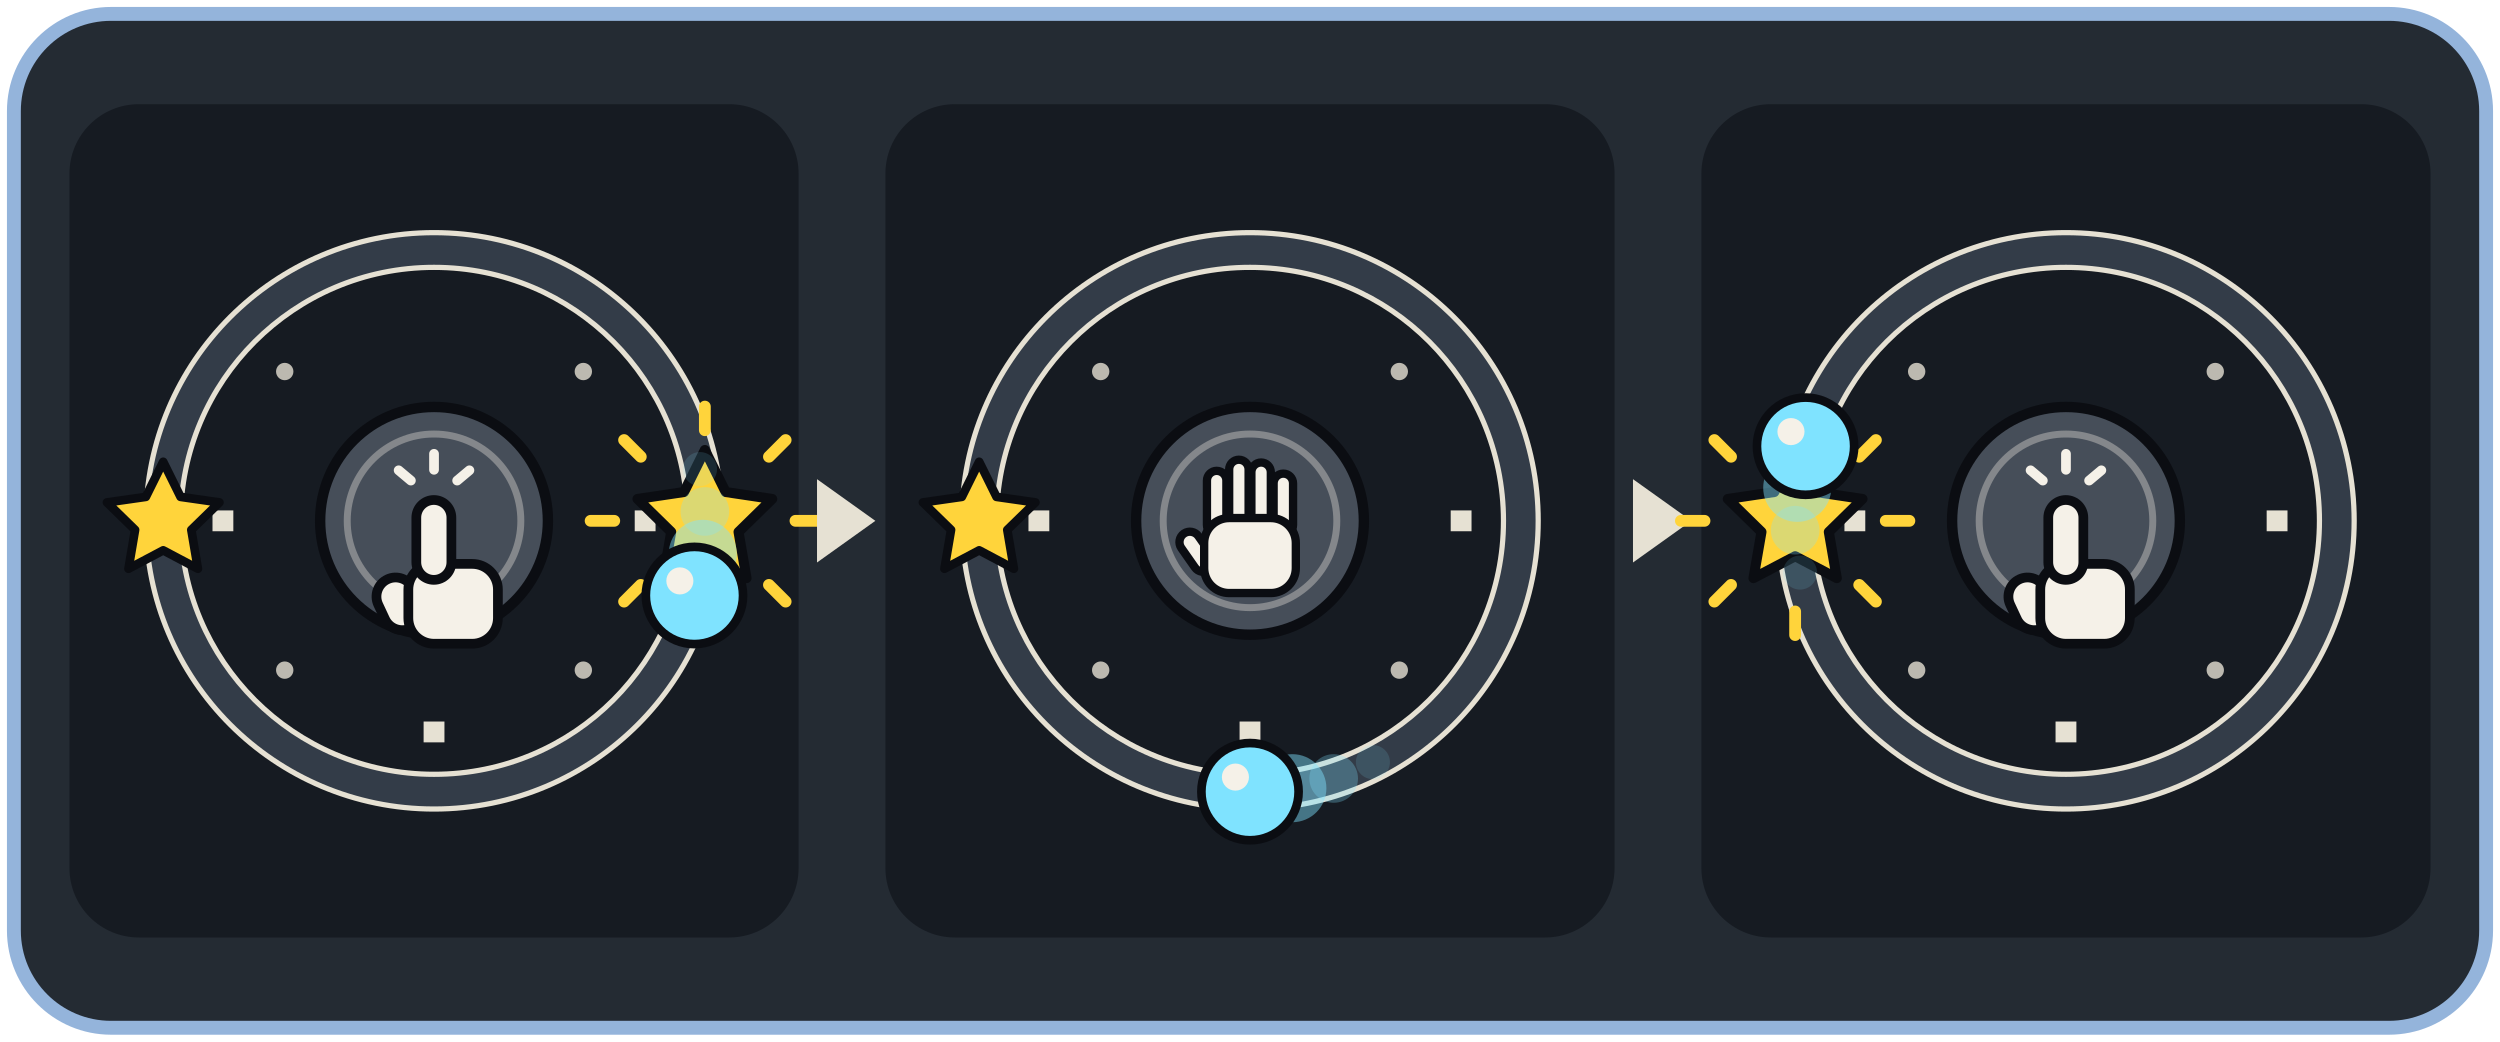
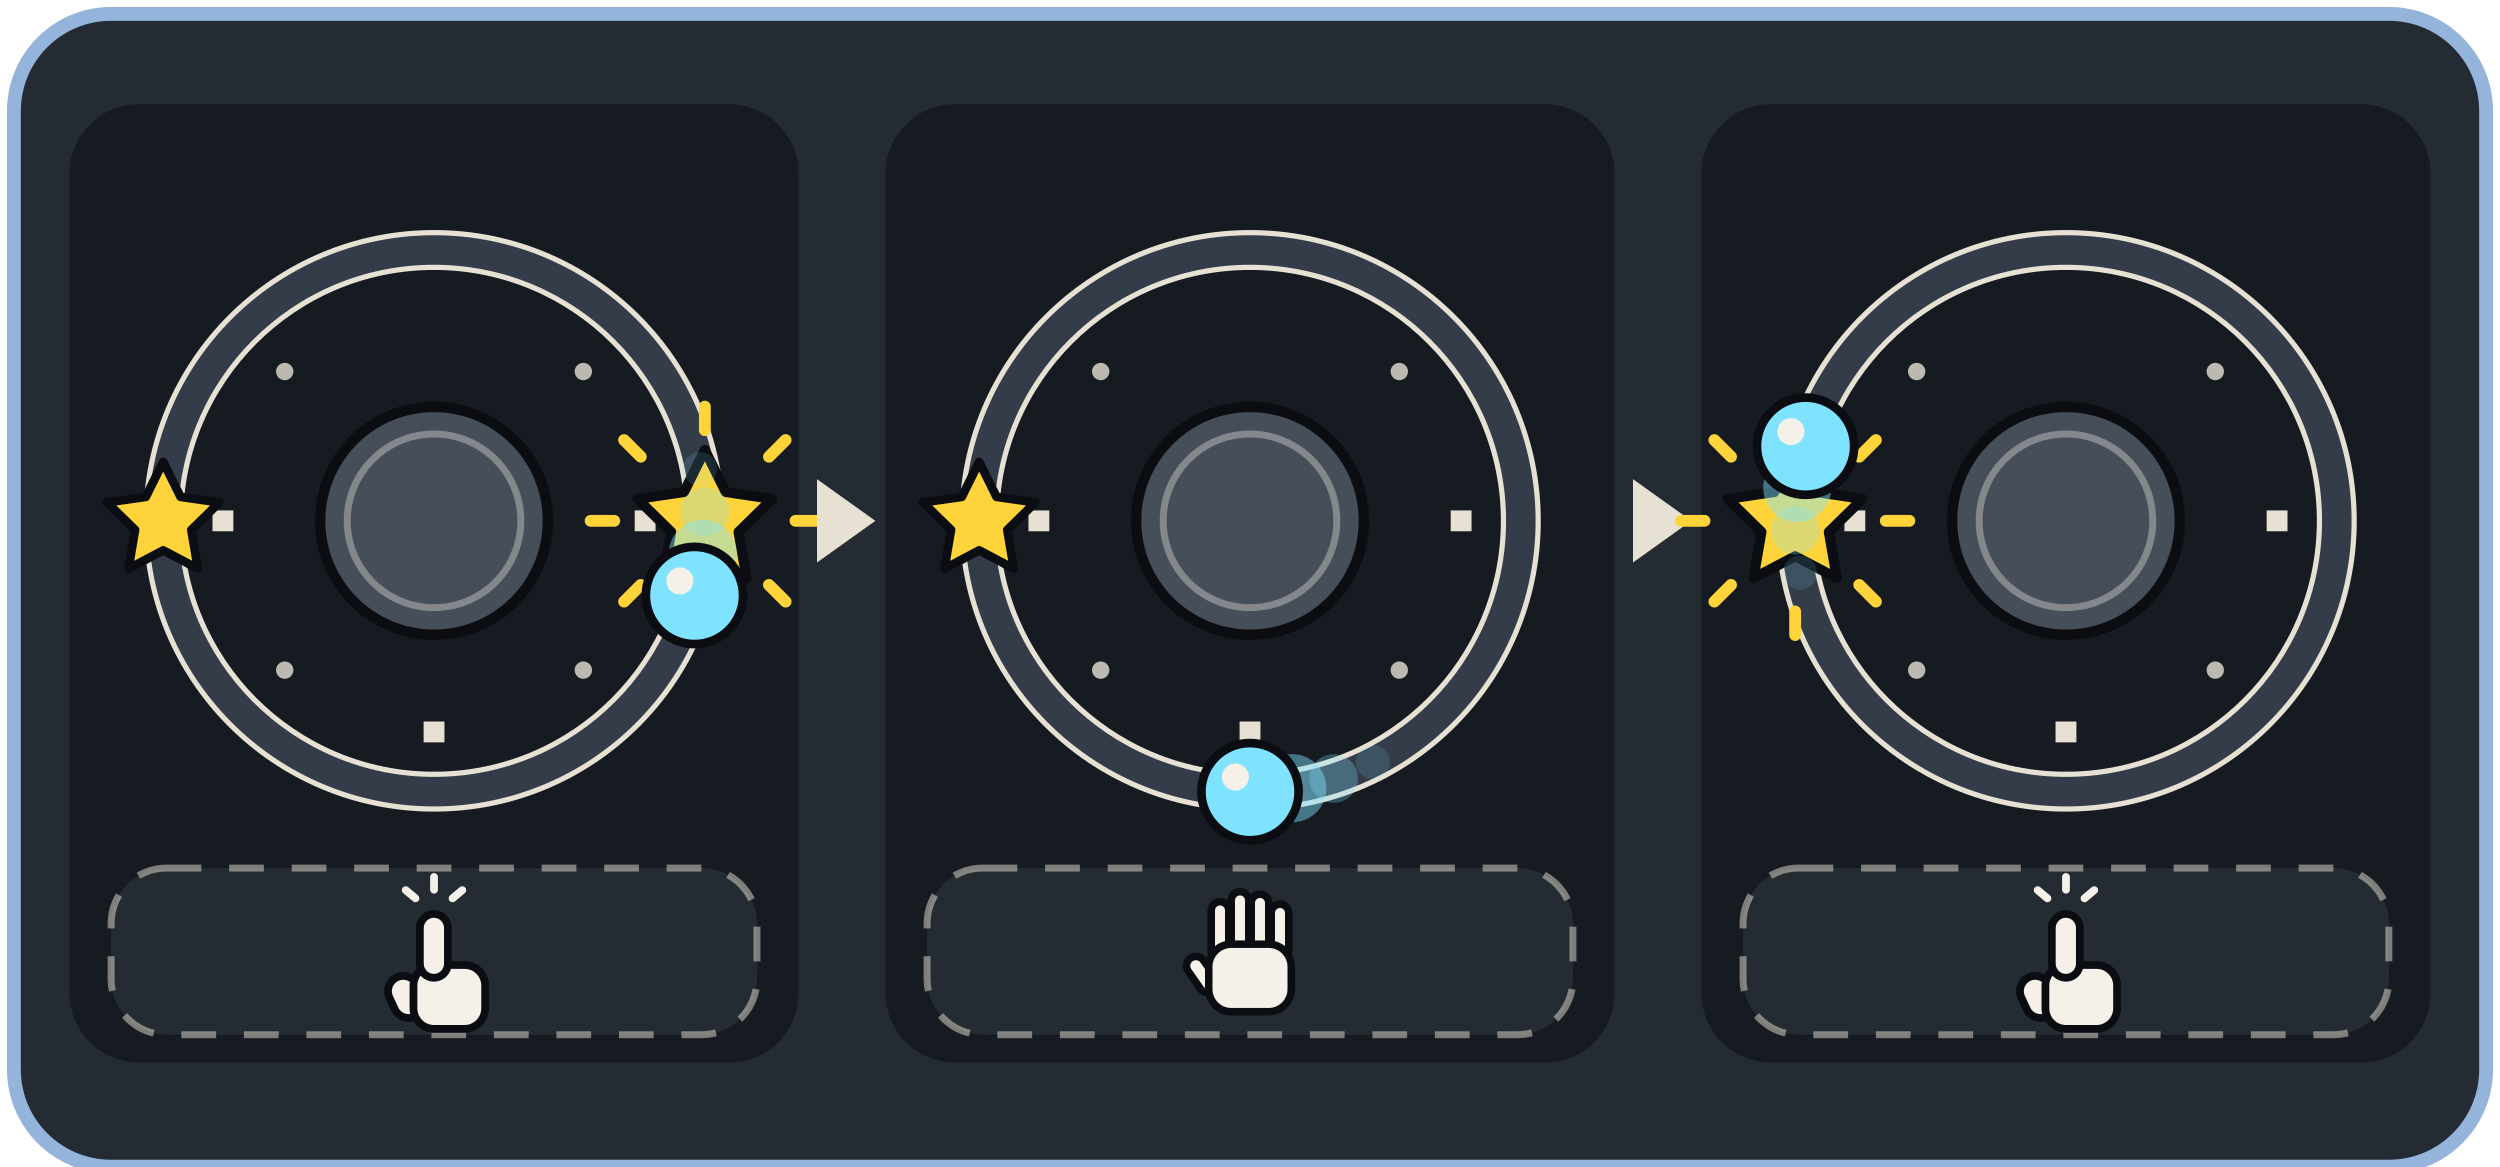
- <svg xmlns="http://www.w3.org/2000/svg" viewBox="0 0 720 300" width="720" height="300" font-family="sans-serif">
-   <rect x="4" y="4" width="712" height="292" rx="28" fill="#242B33" stroke="#94B4DB" stroke-width="4" />
-   <rect x="20" y="30" width="210" height="240" rx="20" fill="#161B22" />
+ <svg xmlns="http://www.w3.org/2000/svg" viewBox="0 0 720 336" width="720" height="336" font-family="sans-serif">
+   <rect x="4" y="4" width="712" height="332" rx="28" fill="#242B33" stroke="#94B4DB" stroke-width="4" />
+   <rect x="20" y="30" width="210" height="276" rx="20" fill="#161B22" />
+   <rect x="32" y="250" width="186" height="48" rx="16" fill="#242B33" stroke="#E6E1D3" stroke-opacity="0.5" stroke-width="2" stroke-dasharray="10 8" />
  <circle cx="125" cy="150" r="78" fill="none" stroke="#333C48" stroke-width="10" />
  <circle cx="125" cy="150" r="83" fill="none" stroke="#E6E1D3" stroke-width="1.5" />
  <circle cx="125" cy="150" r="73" fill="none" stroke="#E6E1D3" stroke-width="1.5" />
  <rect x="182.8" y="147" width="6" height="6" fill="#E6E1D3" transform="rotate(90 185.8 150)" />
  <rect x="122" y="207.8" width="6" height="6" fill="#E6E1D3" transform="rotate(180 125 210.8)" />
  <rect x="61.2" y="147" width="6" height="6" fill="#E6E1D3" transform="rotate(270 64.2 150)" />
  <circle cx="168" cy="107" r="2.5" fill="#E6E1D3" opacity="0.8" />
  <circle cx="168" cy="193" r="2.5" fill="#E6E1D3" opacity="0.8" />
  <circle cx="82" cy="193" r="2.5" fill="#E6E1D3" opacity="0.8" />
  <circle cx="82" cy="107" r="2.5" fill="#E6E1D3" opacity="0.8" />
  <circle cx="125" cy="150" r="32.8" fill="#464E59" stroke="#0B0D12" stroke-width="3" />
  <circle cx="125" cy="150" r="25" fill="none" stroke="#F5F1E8" stroke-opacity="0.35" stroke-width="2" />
  <rect x="201.3" y="115.4" width="3.4" height="10.2" rx="1.7" fill="#FFD43B" transform="rotate(0 203 150)" />
  <rect x="201.3" y="115.4" width="3.4" height="10.2" rx="1.7" fill="#FFD43B" transform="rotate(45 203 150)" />
  <rect x="201.3" y="115.4" width="3.4" height="10.2" rx="1.7" fill="#FFD43B" transform="rotate(90 203 150)" />
  <rect x="201.3" y="115.4" width="3.4" height="10.2" rx="1.7" fill="#FFD43B" transform="rotate(135 203 150)" />
  <rect x="201.3" y="115.4" width="3.4" height="10.2" rx="1.7" fill="#FFD43B" transform="rotate(180 203 150)" />
  <rect x="201.3" y="115.4" width="3.4" height="10.2" rx="1.7" fill="#FFD43B" transform="rotate(225 203 150)" />
  <rect x="201.3" y="115.4" width="3.4" height="10.2" rx="1.7" fill="#FFD43B" transform="rotate(270 203 150)" />
  <rect x="201.3" y="115.4" width="3.4" height="10.2" rx="1.7" fill="#FFD43B" transform="rotate(315 203 150)" />
  <polygon points="203,129.6 209,141.7 222.4,143.7 212.7,153.2 215,166.5 203,160.2 191,166.5 193.3,153.2 183.6,143.7 197,141.7" fill="#FFD43B" stroke="#0B0D12" stroke-width="2.9" stroke-linejoin="round" />
  <polygon points="47,133 52,143.1 63.2,144.7 55.1,152.6 57,163.8 47,158.5 37,163.8 38.9,152.6 30.8,144.7 42,143.1" fill="#FFD43B" stroke="#0B0D12" stroke-width="2.5" stroke-linejoin="round" />
  <circle cx="201.6" cy="135.1" r="4.9" fill="#7FE3FF" opacity="0.14" />
  <circle cx="203" cy="147.3" r="7" fill="#7FE3FF" opacity="0.28" />
  <circle cx="202.4" cy="159.5" r="9.8" fill="#7FE3FF" opacity="0.45" />
  <circle cx="200" cy="171.5" r="14" fill="#7FE3FF" stroke="#0B0D12" stroke-width="2.5" />
  <circle cx="195.8" cy="167.3" r="3.9" fill="#F5F1E8" />
-   <g stroke="#0B0D12" stroke-width="2.8" stroke-linejoin="round" fill="#F5F1E8">
-     <rect x="109.4" y="166.1" width="11" height="15.6" rx="5.5" transform="rotate(-25 114.9 173.9)" />
-     <rect x="117.6" y="162.4" width="25.8" height="23" rx="7.4" />
-     <rect x="119.9" y="144" width="10.1" height="23" rx="5.1" />
-   </g>
-   <g fill="#F5F1E8">
-     <rect x="123.6" y="129.3" width="2.8" height="7.4" rx="1.4" transform="rotate(-50 125 144)" />
-     <rect x="123.6" y="129.3" width="2.8" height="7.4" rx="1.4" transform="rotate(0 125 144)" />
-     <rect x="123.6" y="129.3" width="2.8" height="7.4" rx="1.4" transform="rotate(50 125 144)" />
+   <g transform="translate(125.0 274) scale(0.8) translate(-125.0 -157.5)">
+     <g stroke="#0B0D12" stroke-width="2.8" stroke-linejoin="round" fill="#F5F1E8">
+       <rect x="109.4" y="166.1" width="11" height="15.6" rx="5.5" transform="rotate(-25 114.9 173.9)" />
+       <rect x="117.6" y="162.4" width="25.8" height="23" rx="7.4" />
+       <rect x="119.9" y="144" width="10.1" height="23" rx="5.1" />
+     </g>
+     <g fill="#F5F1E8">
+       <rect x="123.6" y="129.3" width="2.8" height="7.4" rx="1.4" transform="rotate(-50 125 144)" />
+       <rect x="123.6" y="129.3" width="2.8" height="7.4" rx="1.4" transform="rotate(0 125 144)" />
+       <rect x="123.6" y="129.3" width="2.8" height="7.4" rx="1.4" transform="rotate(50 125 144)" />
+     </g>
  </g>
  <polygon points="235.3,138 252.1,150 235.3,162" fill="#E6E1D3" />
-   <rect x="255" y="30" width="210" height="240" rx="20" fill="#161B22" />
+   <rect x="255" y="30" width="210" height="276" rx="20" fill="#161B22" />
+   <rect x="267" y="250" width="186" height="48" rx="16" fill="#242B33" stroke="#E6E1D3" stroke-opacity="0.5" stroke-width="2" stroke-dasharray="10 8" />
  <circle cx="360" cy="150" r="78" fill="none" stroke="#333C48" stroke-width="10" />
  <circle cx="360" cy="150" r="83" fill="none" stroke="#E6E1D3" stroke-width="1.5" />
  <circle cx="360" cy="150" r="73" fill="none" stroke="#E6E1D3" stroke-width="1.5" />
  <rect x="417.8" y="147" width="6" height="6" fill="#E6E1D3" transform="rotate(90 420.8 150)" />
  <rect x="357" y="207.8" width="6" height="6" fill="#E6E1D3" transform="rotate(180 360 210.8)" />
  <rect x="296.2" y="147" width="6" height="6" fill="#E6E1D3" transform="rotate(270 299.2 150)" />
  <circle cx="403" cy="107" r="2.5" fill="#E6E1D3" opacity="0.8" />
  <circle cx="403" cy="193" r="2.5" fill="#E6E1D3" opacity="0.8" />
  <circle cx="317" cy="193" r="2.5" fill="#E6E1D3" opacity="0.8" />
  <circle cx="317" cy="107" r="2.5" fill="#E6E1D3" opacity="0.8" />
  <circle cx="360" cy="150" r="32.8" fill="#464E59" stroke="#0B0D12" stroke-width="3" />
  <circle cx="360" cy="150" r="25" fill="none" stroke="#F5F1E8" stroke-opacity="0.35" stroke-width="2" />
  <polygon points="282,133 287,143.1 298.2,144.7 290.1,152.6 292,163.8 282,158.5 272,163.8 273.9,152.6 265.8,144.7 277,143.1" fill="#FFD43B" stroke="#0B0D12" stroke-width="2.5" stroke-linejoin="round" />
  <circle cx="395.4" cy="219.5" r="4.9" fill="#7FE3FF" opacity="0.14" />
  <circle cx="384.1" cy="224.2" r="7" fill="#7FE3FF" opacity="0.28" />
  <circle cx="372.2" cy="227" r="9.8" fill="#7FE3FF" opacity="0.45" />
  <circle cx="360" cy="228" r="14" fill="#7FE3FF" stroke="#0B0D12" stroke-width="2.5" />
  <circle cx="355.8" cy="223.8" r="3.9" fill="#F5F1E8" />
-   <g stroke="#0B0D12" stroke-width="2.4" stroke-linejoin="round" fill="#F5F1E8">
-     <rect x="347.6" y="135.6" width="5.6" height="18.4" rx="2.8" />
-     <rect x="354" y="132.4" width="5.6" height="21.6" rx="2.8" />
-     <rect x="360.4" y="133.2" width="5.6" height="20.8" rx="2.8" />
-     <rect x="366.8" y="136.4" width="5.6" height="17.6" rx="2.8" />
-     <rect x="341.6" y="152.4" width="6" height="12.8" rx="3" transform="rotate(-35 344.8 158.8)" />
-     <rect x="346.8" y="149.2" width="26.4" height="21.6" rx="7.2" />
+   <g transform="translate(360.0 274) scale(0.9) translate(-360.0 -151.5)">
+     <g stroke="#0B0D12" stroke-width="2.4" stroke-linejoin="round" fill="#F5F1E8">
+       <rect x="347.6" y="135.6" width="5.6" height="18.4" rx="2.8" />
+       <rect x="354" y="132.4" width="5.6" height="21.6" rx="2.8" />
+       <rect x="360.4" y="133.2" width="5.6" height="20.8" rx="2.8" />
+       <rect x="366.8" y="136.4" width="5.6" height="17.6" rx="2.8" />
+       <rect x="341.6" y="152.4" width="6" height="12.8" rx="3" transform="rotate(-35 344.8 158.8)" />
+       <rect x="346.8" y="149.2" width="26.4" height="21.6" rx="7.2" />
+     </g>
  </g>
  <polygon points="470.3,138 487.1,150 470.3,162" fill="#E6E1D3" />
-   <rect x="490" y="30" width="210" height="240" rx="20" fill="#161B22" />
+   <rect x="490" y="30" width="210" height="276" rx="20" fill="#161B22" />
+   <rect x="502" y="250" width="186" height="48" rx="16" fill="#242B33" stroke="#E6E1D3" stroke-opacity="0.5" stroke-width="2" stroke-dasharray="10 8" />
  <circle cx="595" cy="150" r="78" fill="none" stroke="#333C48" stroke-width="10" />
  <circle cx="595" cy="150" r="83" fill="none" stroke="#E6E1D3" stroke-width="1.5" />
  <circle cx="595" cy="150" r="73" fill="none" stroke="#E6E1D3" stroke-width="1.5" />
  <rect x="652.8" y="147" width="6" height="6" fill="#E6E1D3" transform="rotate(90 655.8 150)" />
  <rect x="592" y="207.8" width="6" height="6" fill="#E6E1D3" transform="rotate(180 595 210.8)" />
  <rect x="531.2" y="147" width="6" height="6" fill="#E6E1D3" transform="rotate(270 534.2 150)" />
  <circle cx="638" cy="107" r="2.5" fill="#E6E1D3" opacity="0.8" />
  <circle cx="638" cy="193" r="2.5" fill="#E6E1D3" opacity="0.8" />
  <circle cx="552" cy="193" r="2.5" fill="#E6E1D3" opacity="0.8" />
  <circle cx="552" cy="107" r="2.5" fill="#E6E1D3" opacity="0.8" />
  <circle cx="595" cy="150" r="32.8" fill="#464E59" stroke="#0B0D12" stroke-width="3" />
  <circle cx="595" cy="150" r="25" fill="none" stroke="#F5F1E8" stroke-opacity="0.35" stroke-width="2" />
  <rect x="515.3" y="115.4" width="3.4" height="10.2" rx="1.7" fill="#FFD43B" transform="rotate(0 517 150)" />
  <rect x="515.3" y="115.4" width="3.4" height="10.2" rx="1.7" fill="#FFD43B" transform="rotate(45 517 150)" />
  <rect x="515.3" y="115.4" width="3.4" height="10.2" rx="1.7" fill="#FFD43B" transform="rotate(90 517 150)" />
  <rect x="515.3" y="115.4" width="3.4" height="10.2" rx="1.7" fill="#FFD43B" transform="rotate(135 517 150)" />
  <rect x="515.3" y="115.4" width="3.4" height="10.2" rx="1.7" fill="#FFD43B" transform="rotate(180 517 150)" />
  <rect x="515.3" y="115.4" width="3.4" height="10.2" rx="1.7" fill="#FFD43B" transform="rotate(225 517 150)" />
  <rect x="515.3" y="115.4" width="3.4" height="10.2" rx="1.7" fill="#FFD43B" transform="rotate(270 517 150)" />
  <rect x="515.3" y="115.4" width="3.4" height="10.2" rx="1.7" fill="#FFD43B" transform="rotate(315 517 150)" />
  <polygon points="517,129.6 523,141.7 536.4,143.7 526.7,153.2 529,166.5 517,160.2 505,166.5 507.3,153.2 497.6,143.7 511,141.7" fill="#FFD43B" stroke="#0B0D12" stroke-width="2.9" stroke-linejoin="round" />
  <circle cx="518.4" cy="164.9" r="4.9" fill="#7FE3FF" opacity="0.14" />
  <circle cx="517" cy="152.7" r="7" fill="#7FE3FF" opacity="0.28" />
  <circle cx="517.6" cy="140.5" r="9.8" fill="#7FE3FF" opacity="0.45" />
  <circle cx="520" cy="128.5" r="14" fill="#7FE3FF" stroke="#0B0D12" stroke-width="2.5" />
  <circle cx="515.8" cy="124.3" r="3.9" fill="#F5F1E8" />
-   <g stroke="#0B0D12" stroke-width="2.8" stroke-linejoin="round" fill="#F5F1E8">
-     <rect x="579.4" y="166.1" width="11" height="15.6" rx="5.5" transform="rotate(-25 584.9 173.9)" />
-     <rect x="587.6" y="162.4" width="25.8" height="23" rx="7.4" />
-     <rect x="589.9" y="144" width="10.1" height="23" rx="5.1" />
-   </g>
-   <g fill="#F5F1E8">
-     <rect x="593.6" y="129.3" width="2.8" height="7.4" rx="1.4" transform="rotate(-50 595 144)" />
-     <rect x="593.6" y="129.3" width="2.8" height="7.4" rx="1.4" transform="rotate(0 595 144)" />
-     <rect x="593.6" y="129.3" width="2.8" height="7.4" rx="1.4" transform="rotate(50 595 144)" />
+   <g transform="translate(595.0 274) scale(0.8) translate(-595.0 -157.5)">
+     <g stroke="#0B0D12" stroke-width="2.8" stroke-linejoin="round" fill="#F5F1E8">
+       <rect x="579.4" y="166.1" width="11" height="15.6" rx="5.5" transform="rotate(-25 584.9 173.9)" />
+       <rect x="587.6" y="162.4" width="25.8" height="23" rx="7.4" />
+       <rect x="589.9" y="144" width="10.1" height="23" rx="5.1" />
+     </g>
+     <g fill="#F5F1E8">
+       <rect x="593.6" y="129.3" width="2.8" height="7.4" rx="1.4" transform="rotate(-50 595 144)" />
+       <rect x="593.6" y="129.3" width="2.8" height="7.4" rx="1.4" transform="rotate(0 595 144)" />
+       <rect x="593.6" y="129.3" width="2.8" height="7.4" rx="1.4" transform="rotate(50 595 144)" />
+     </g>
  </g>
</svg>
